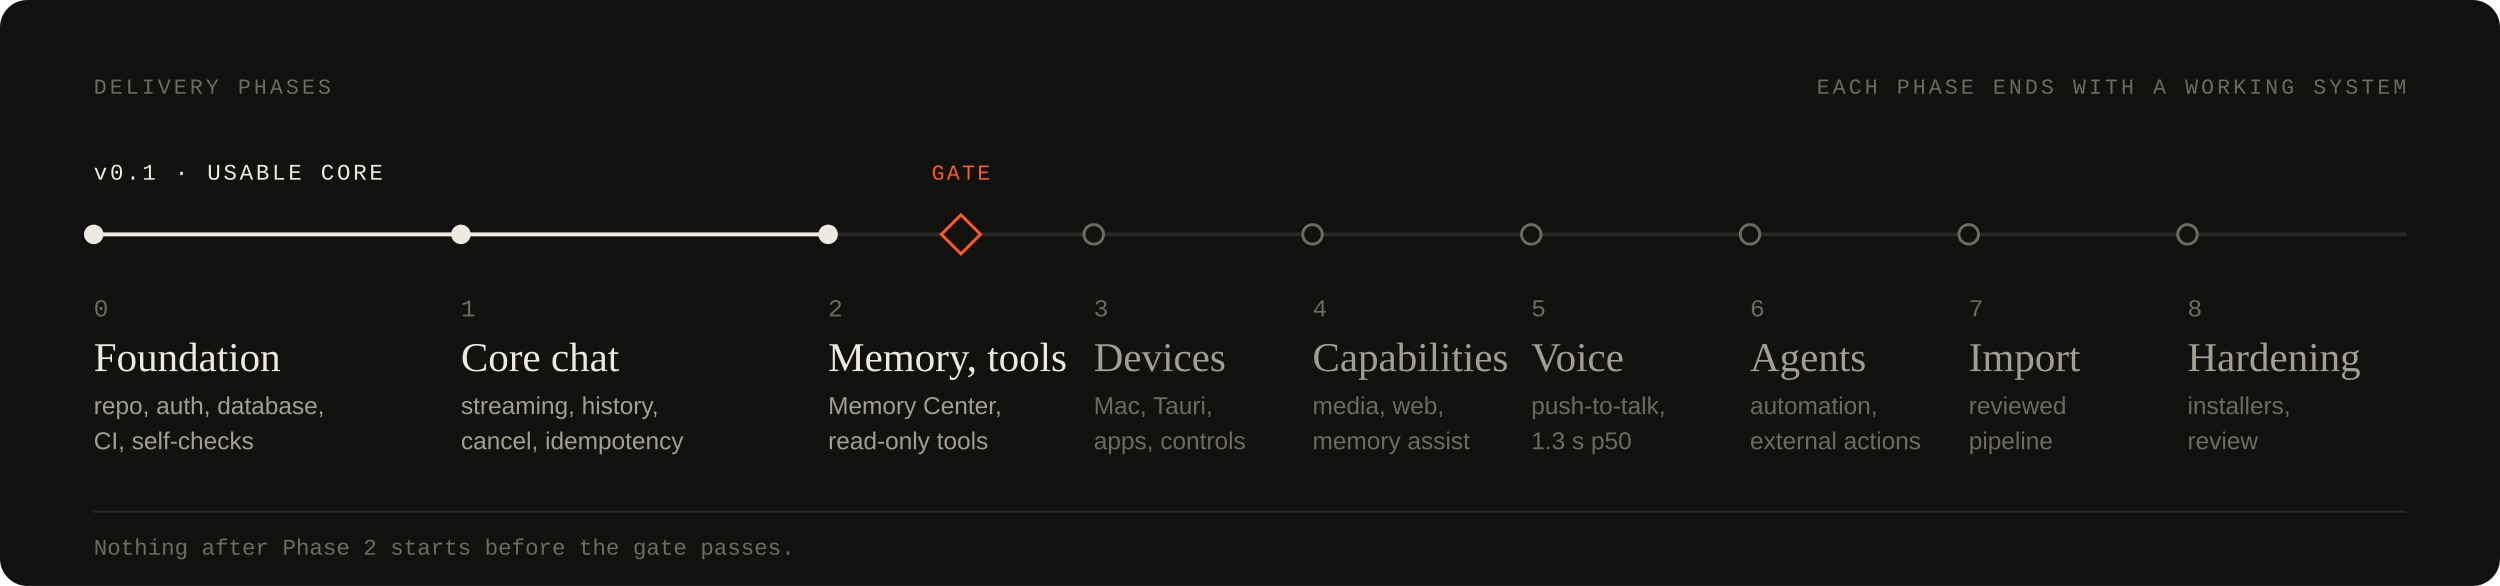
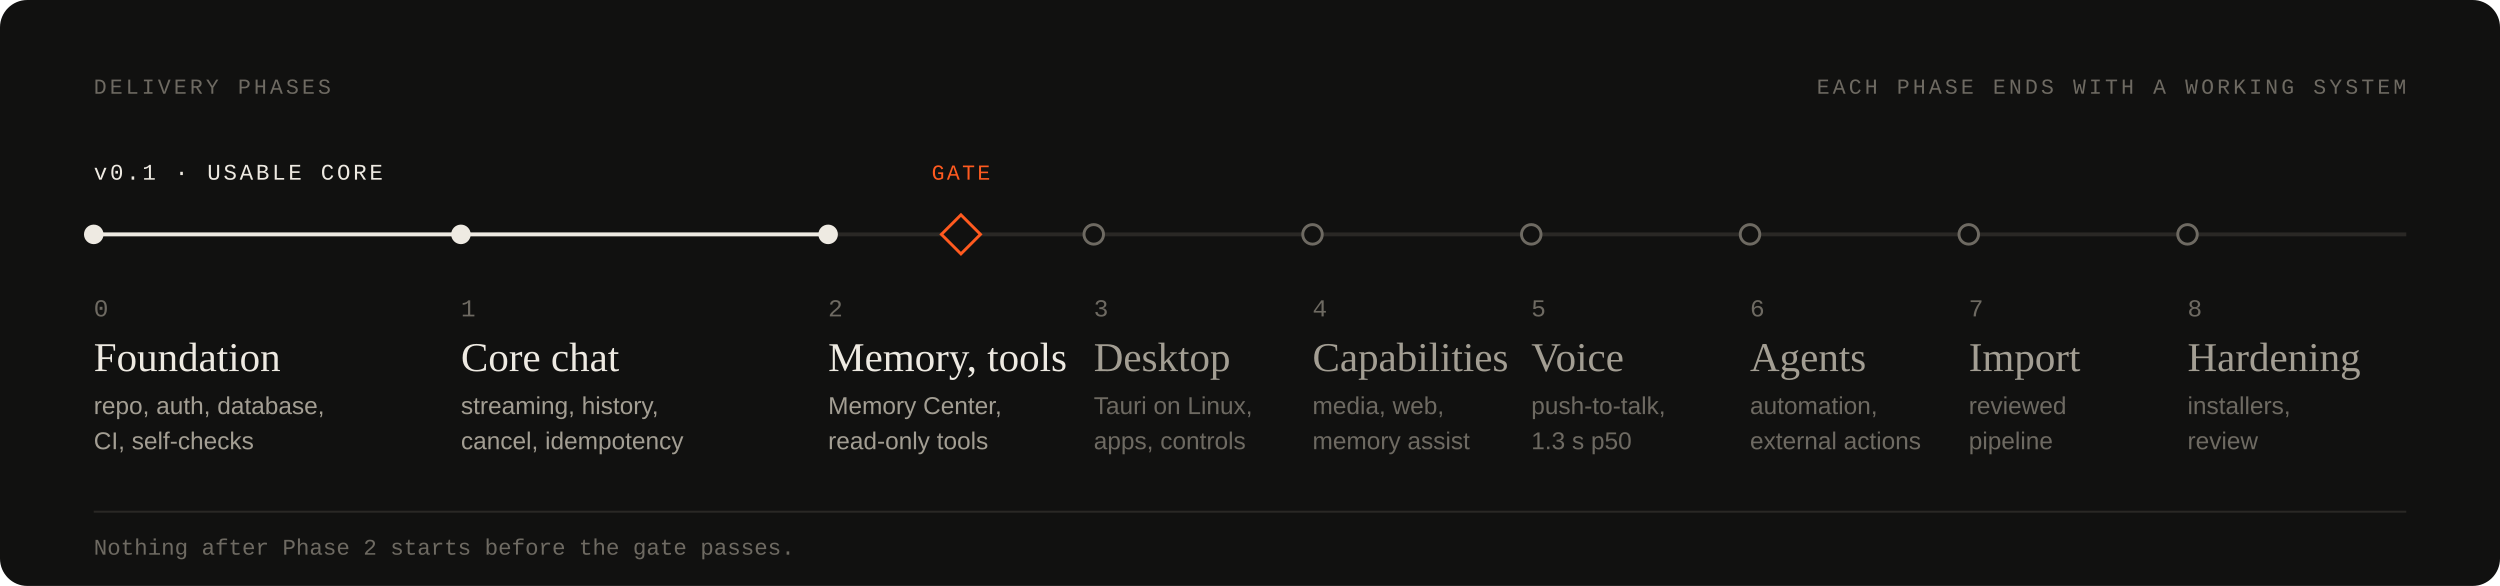
<svg xmlns="http://www.w3.org/2000/svg" width="1280" height="300" viewBox="0 0 1280 300" role="img" aria-labelledby="t d">
  <style>
    .serif { font-family: 'Instrument Serif', Georgia, 'Times New Roman', serif; }
    .sans  { font-family: 'Instrument Sans', 'Segoe UI', 'Helvetica Neue', Arial, sans-serif; }
    .mono  { font-family: 'Geist Mono', 'SF Mono', Consolas, 'Liberation Mono', monospace; }
    .t1 { fill: #EEEAE2; } .t2 { fill: #A39E93; } .t3 { fill: #6E6A62; } .acc { fill: #FF5A1F; }
    .h { font-size: 21px; }
    .s { font-size: 12.5px; }
  </style>
  <rect width="1280" height="300" rx="14" fill="#111110" />
  <text x="48" y="48" class="mono t3" style="font-size:11px;letter-spacing:1.6px">DELIVERY PHASES</text>
  <text x="1232" y="48" text-anchor="end" class="mono t3" style="font-size:11px;letter-spacing:1.6px">EACH PHASE ENDS WITH A WORKING SYSTEM</text>
  <path d="M48 120H1232" stroke="#2A2825" stroke-width="2" />
  <path d="M48 120H424" stroke="#EEEAE2" stroke-width="2" />
  <text x="48" y="92" class="mono t1" style="font-size:11.5px;letter-spacing:1.4px">v0.1 · USABLE CORE</text>
  <path d="M492 110L502 120L492 130L482 120Z" fill="#111110" stroke="#FF5A1F" stroke-width="1.5" />
  <text x="492" y="92" text-anchor="middle" class="mono acc" style="font-size:11px;letter-spacing:1.2px">GATE</text>
  <g fill="#EEEAE2">
    <circle cx="48" cy="120" r="5" />
    <circle cx="236" cy="120" r="5" />
    <circle cx="424" cy="120" r="5" />
  </g>
  <g fill="#111110" stroke="#6E6A62" stroke-width="1.5">
    <circle cx="560" cy="120" r="5" />
    <circle cx="672" cy="120" r="5" />
    <circle cx="784" cy="120" r="5" />
    <circle cx="896" cy="120" r="5" />
    <circle cx="1008" cy="120" r="5" />
    <circle cx="1120" cy="120" r="5" />
  </g>
  <g>
    <text x="48" y="162" class="mono t3 s">0</text>
    <text x="48" y="190" class="serif t1 h">Foundation</text>
    <text x="48" y="212" class="sans t2 s">repo, auth, database,</text>
    <text x="48" y="230" class="sans t2 s">CI, self-checks</text>
    <text x="236" y="162" class="mono t3 s">1</text>
    <text x="236" y="190" class="serif t1 h">Core chat</text>
    <text x="236" y="212" class="sans t2 s">streaming, history,</text>
    <text x="236" y="230" class="sans t2 s">cancel, idempotency</text>
    <text x="424" y="162" class="mono t3 s">2</text>
    <text x="424" y="190" class="serif t1 h">Memory, tools</text>
    <text x="424" y="212" class="sans t2 s">Memory Center,</text>
    <text x="424" y="230" class="sans t2 s">read-only tools</text>
    <text x="560" y="162" class="mono t3 s">3</text>
-     <text x="560" y="190" class="serif t2 h">Devices</text>
-     <text x="560" y="212" class="sans t3 s">Mac, Tauri,</text>
+     <text x="560" y="190" class="serif t2 h">Desktop</text>
+     <text x="560" y="212" class="sans t3 s">Tauri on Linux,</text>
    <text x="560" y="230" class="sans t3 s">apps, controls</text>
    <text x="672" y="162" class="mono t3 s">4</text>
    <text x="672" y="190" class="serif t2 h">Capabilities</text>
    <text x="672" y="212" class="sans t3 s">media, web,</text>
    <text x="672" y="230" class="sans t3 s">memory assist</text>
    <text x="784" y="162" class="mono t3 s">5</text>
    <text x="784" y="190" class="serif t2 h">Voice</text>
    <text x="784" y="212" class="sans t3 s">push-to-talk,</text>
    <text x="784" y="230" class="sans t3 s">1.3 s p50</text>
    <text x="896" y="162" class="mono t3 s">6</text>
    <text x="896" y="190" class="serif t2 h">Agents</text>
    <text x="896" y="212" class="sans t3 s">automation,</text>
    <text x="896" y="230" class="sans t3 s">external actions</text>
    <text x="1008" y="162" class="mono t3 s">7</text>
    <text x="1008" y="190" class="serif t2 h">Import</text>
    <text x="1008" y="212" class="sans t3 s">reviewed</text>
    <text x="1008" y="230" class="sans t3 s">pipeline</text>
    <text x="1120" y="162" class="mono t3 s">8</text>
    <text x="1120" y="190" class="serif t2 h">Hardening</text>
    <text x="1120" y="212" class="sans t3 s">installers,</text>
    <text x="1120" y="230" class="sans t3 s">review</text>
  </g>
  <path d="M48 262H1232" stroke="#2A2825" />
  <text x="48" y="284" class="mono t3" style="font-size:11.5px">Nothing after Phase 2 starts before the gate passes.</text>
</svg>
